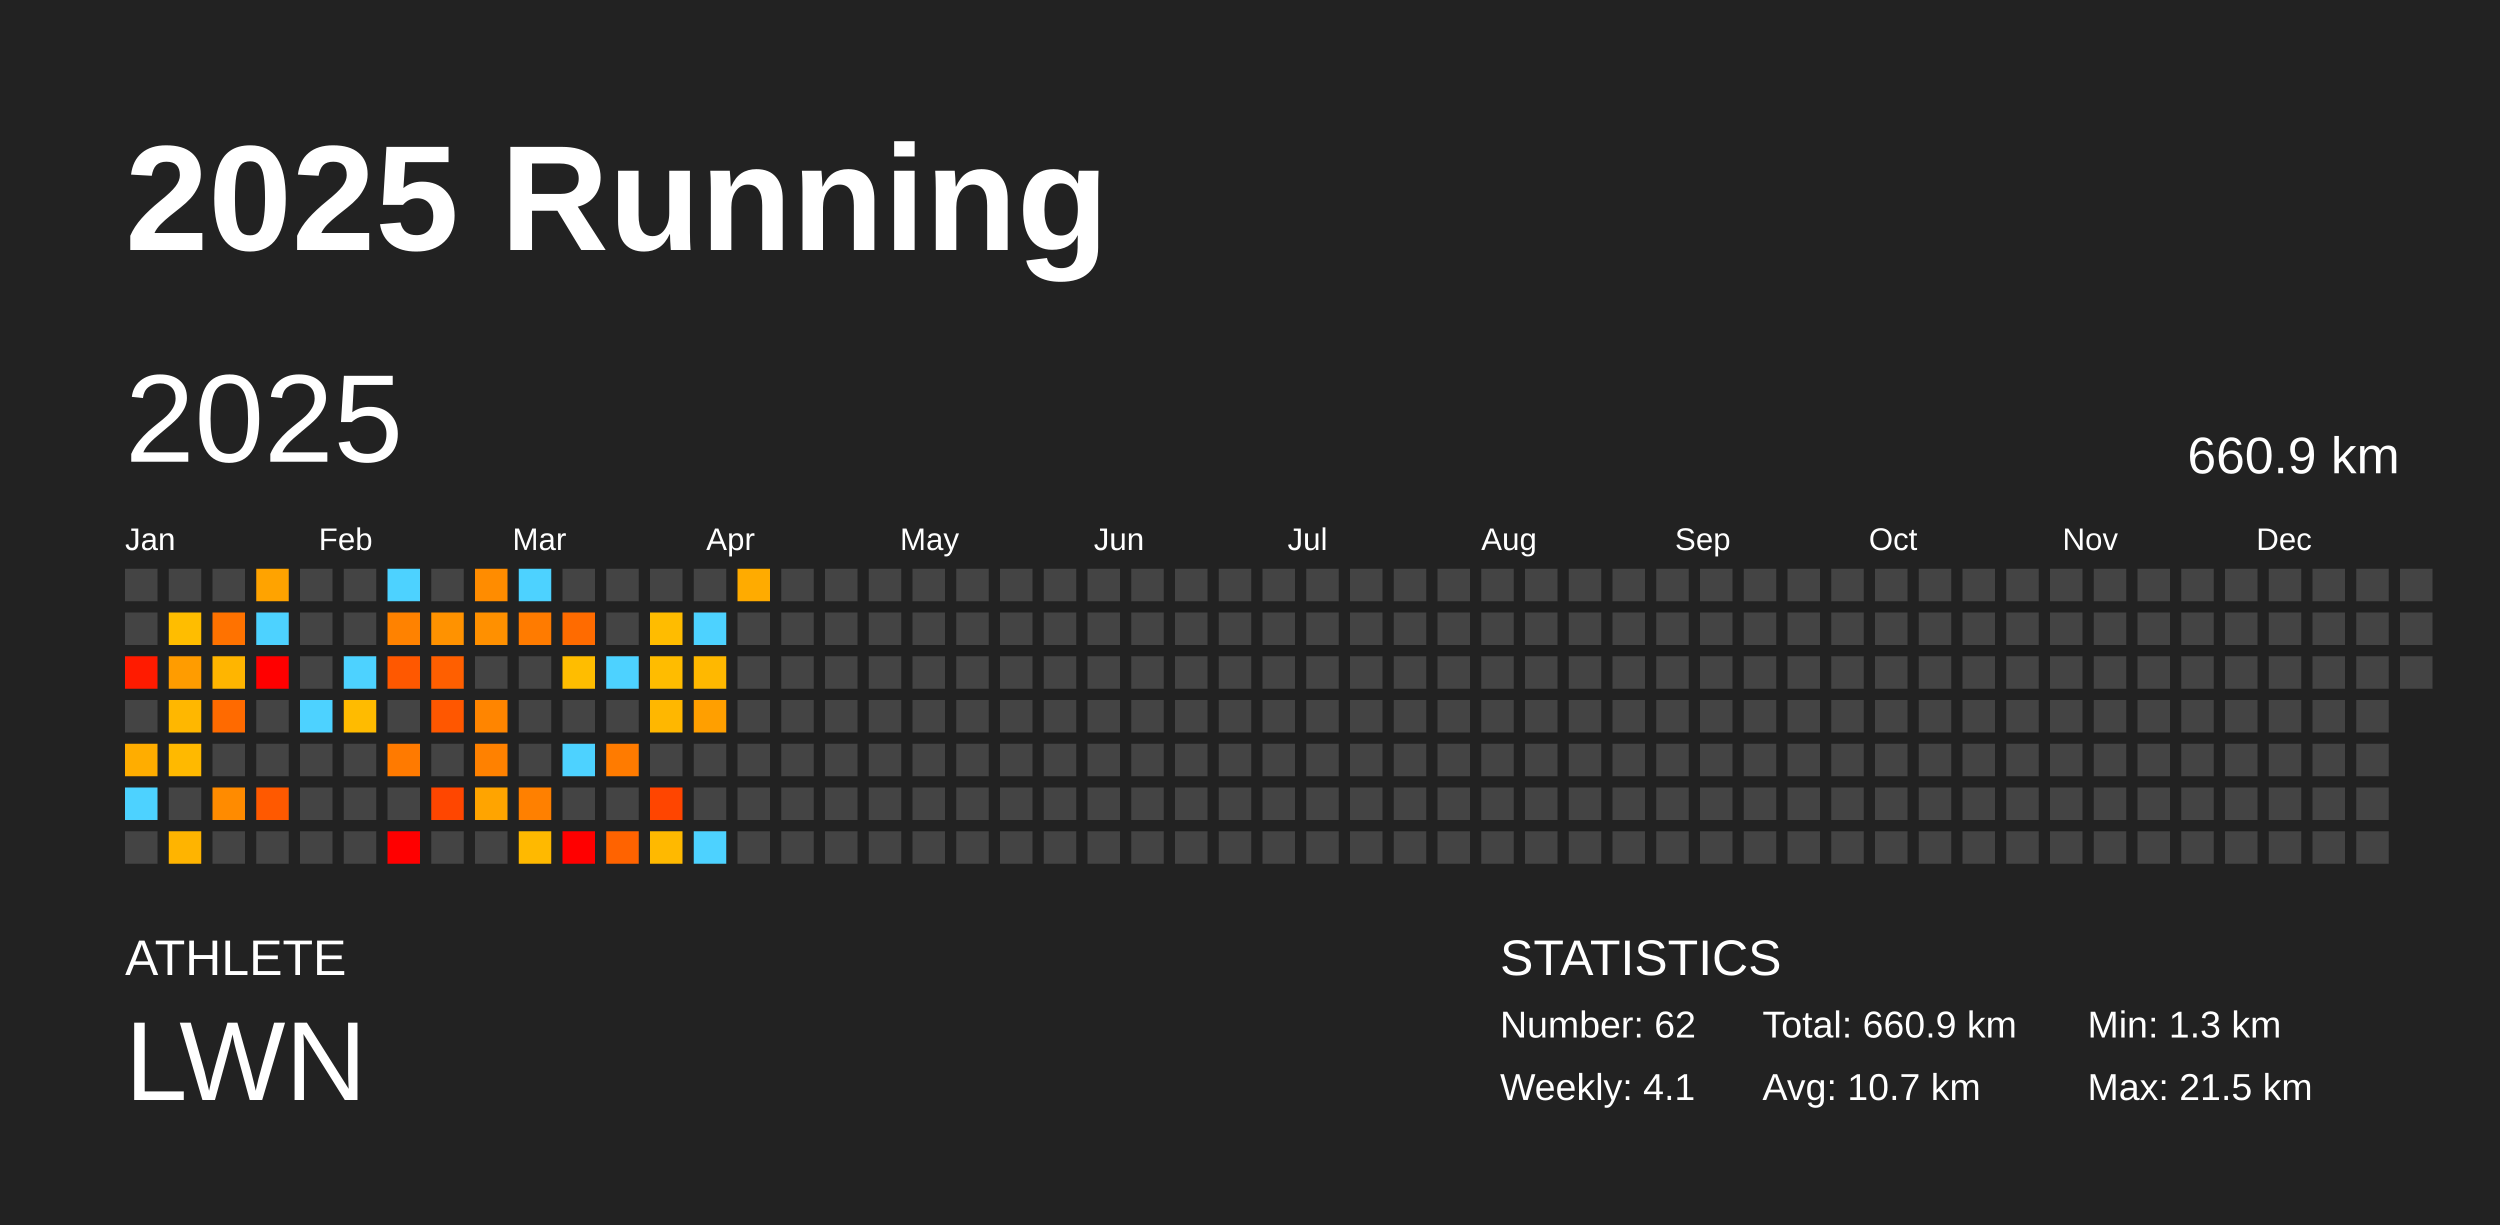
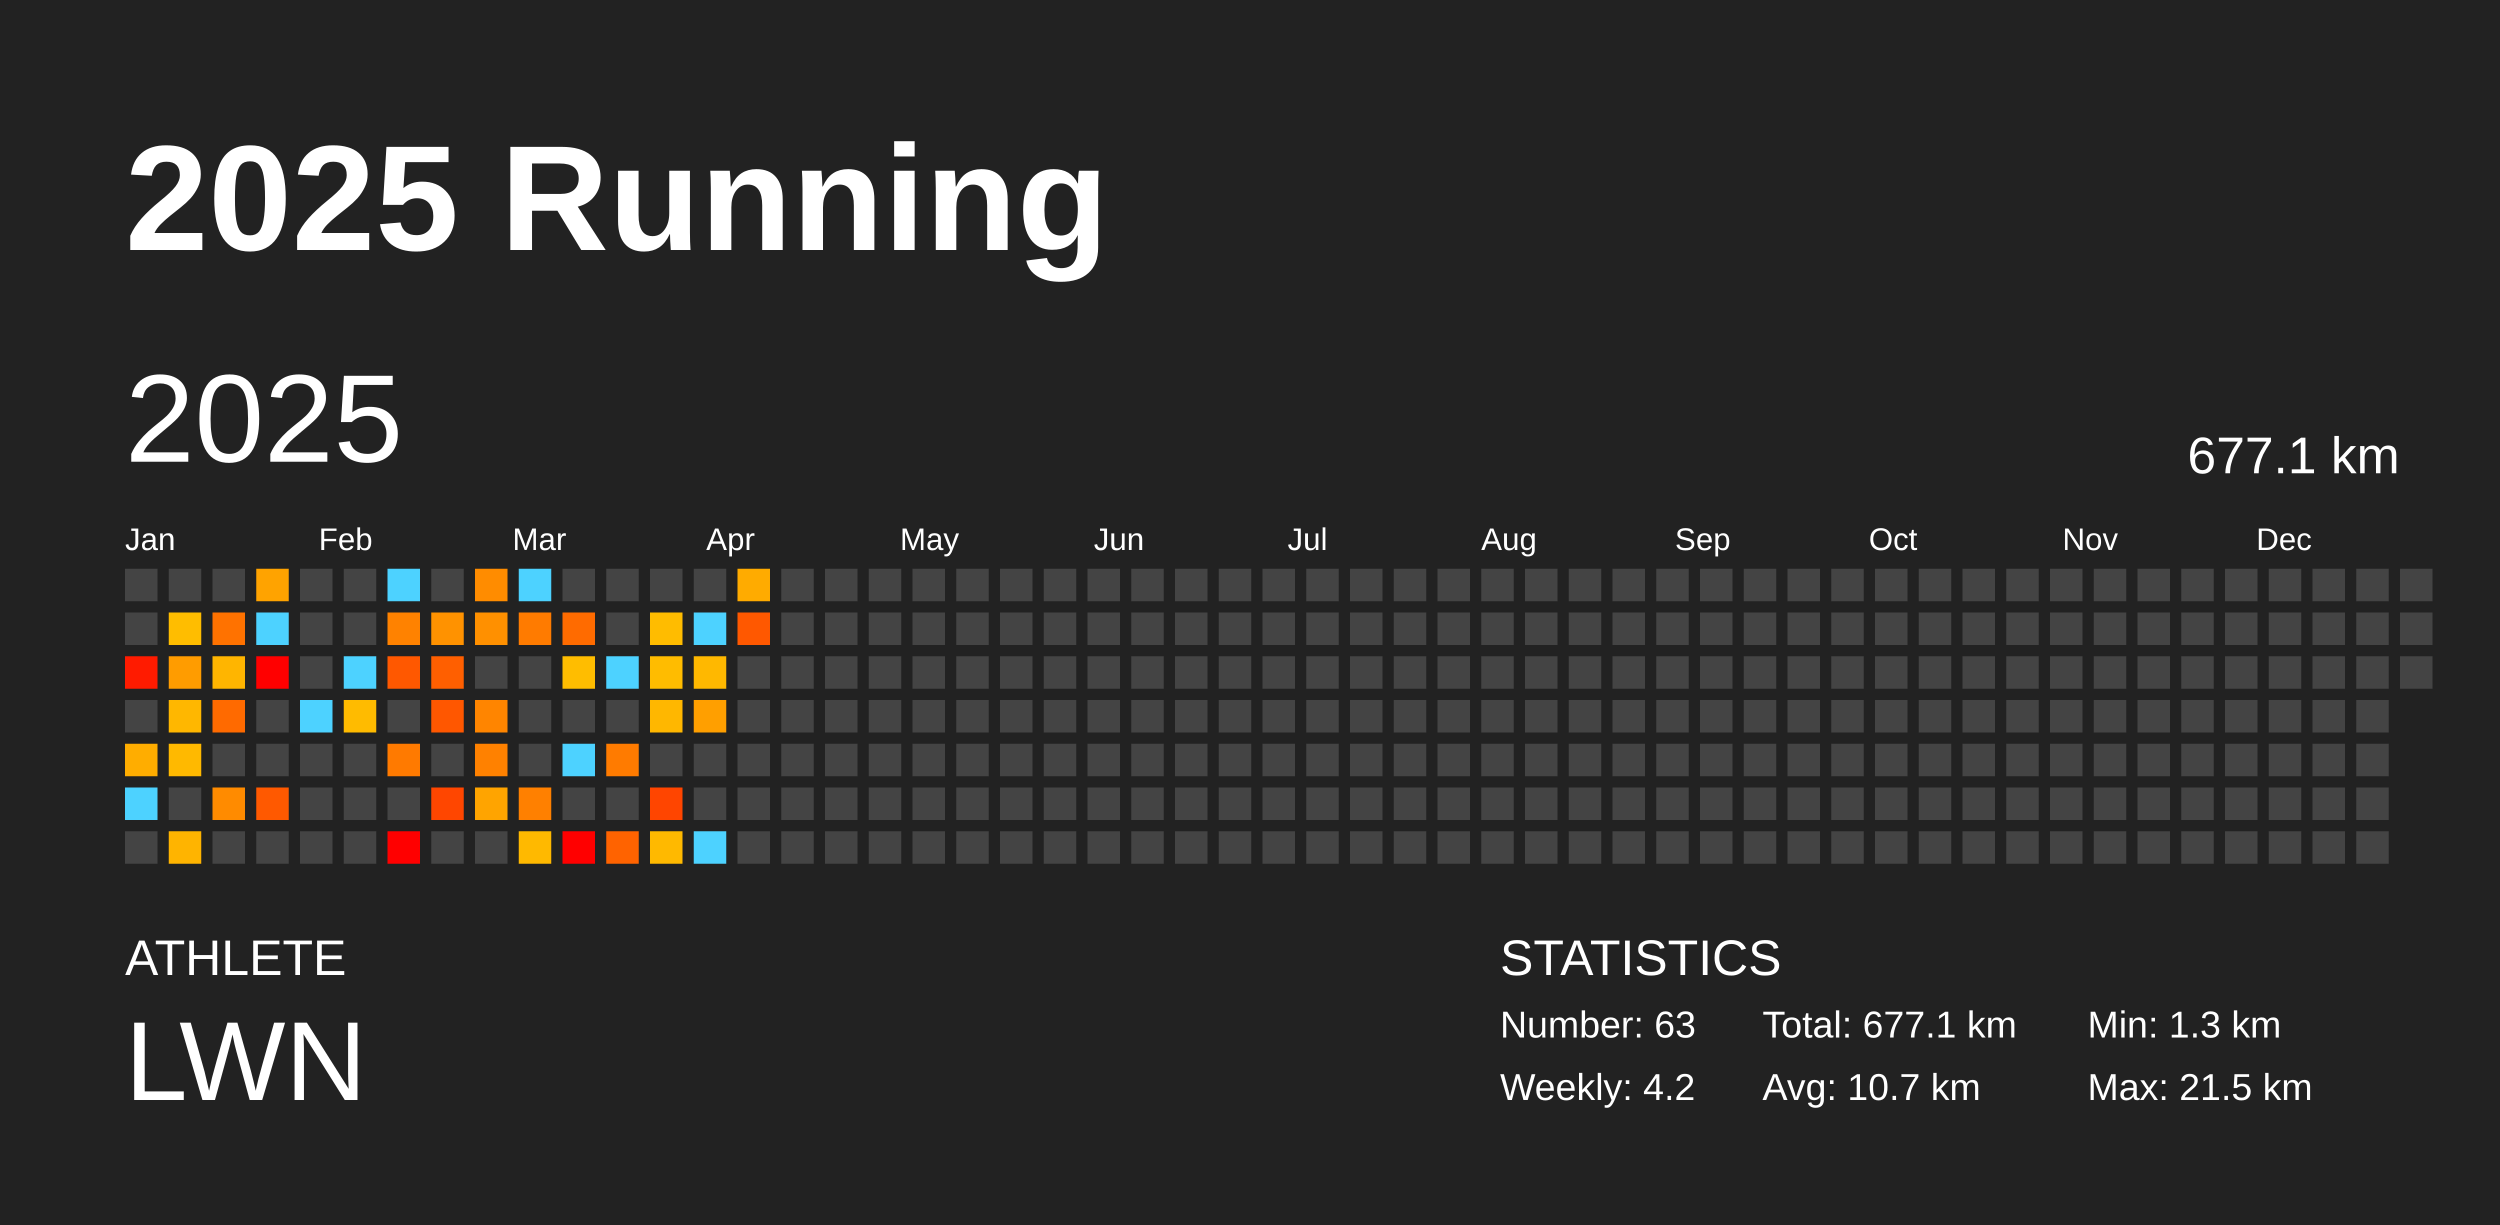
<svg xmlns="http://www.w3.org/2000/svg" baseProfile="full" height="98mm" version="1.1" viewBox="0,0,200,98" width="200mm">
  <defs />
  <rect fill="#222222" height="98" width="200" x="0" y="0" />
  <text fill="#FFFFFF" style="font-size:12px; font-family:Arial; font-weight:bold;" x="10" y="20">2025 Running</text>
  <text fill="#FFFFFF" style="font-size:4px; font-family:Arial" x="10" y="78">ATHLETE</text>
  <text fill="#FFFFFF" style="font-size:9px; font-family:Arial" x="10" y="88">LWN</text>
  <text fill="#FFFFFF" style="font-size:4px; font-family:Arial" x="120" y="78">STATISTICS</text>
-   <text fill="#FFFFFF" style="font-size:3px; font-family:Arial" x="120" y="83">Number: 62</text>
-   <text fill="#FFFFFF" style="font-size:3px; font-family:Arial" x="120" y="88">Weekly: 4.1</text>
-   <text fill="#FFFFFF" style="font-size:3px; font-family:Arial" x="141" y="83">Total: 660.9 km</text>
+   <text fill="#FFFFFF" style="font-size:3px; font-family:Arial" x="120" y="83">Number: 63</text>
+   <text fill="#FFFFFF" style="font-size:3px; font-family:Arial" x="120" y="88">Weekly: 4.2</text>
+   <text fill="#FFFFFF" style="font-size:3px; font-family:Arial" x="141" y="83">Total: 677.1 km</text>
  <text fill="#FFFFFF" style="font-size:3px; font-family:Arial" x="141" y="88">Avg: 10.7 km</text>
  <text fill="#FFFFFF" style="font-size:3px; font-family:Arial" x="167" y="83">Min: 1.3 km</text>
  <text fill="#FFFFFF" style="font-size:3px; font-family:Arial" x="167" y="88">Max: 21.5 km</text>
  <text dominant-baseline="hanging" fill="#FFFFFF" style="font-size:10.0px; font-family:Arial;" x="10" y="30">2025</text>
-   <text dominant-baseline="hanging" fill="#FFFFFF" style="font-size:4.125px; font-family:Arial;" x="175" y="35">660.9 km</text>
+   <text dominant-baseline="hanging" fill="#FFFFFF" style="font-size:4.125px; font-family:Arial;" x="175" y="35">677.1 km</text>
  <text fill="#FFFFFF" style="font-size:2.5px; font-family:Arial" x="10.0" y="44">Jan</text>
  <text fill="#FFFFFF" style="font-size:2.5px; font-family:Arial" x="25.5" y="44">Feb</text>
  <text fill="#FFFFFF" style="font-size:2.5px; font-family:Arial" x="41.0" y="44">Mar</text>
  <text fill="#FFFFFF" style="font-size:2.5px; font-family:Arial" x="56.5" y="44">Apr</text>
  <text fill="#FFFFFF" style="font-size:2.5px; font-family:Arial" x="72.0" y="44">May</text>
  <text fill="#FFFFFF" style="font-size:2.5px; font-family:Arial" x="87.5" y="44">Jun</text>
  <text fill="#FFFFFF" style="font-size:2.5px; font-family:Arial" x="103.0" y="44">Jul</text>
  <text fill="#FFFFFF" style="font-size:2.5px; font-family:Arial" x="118.5" y="44">Aug</text>
  <text fill="#FFFFFF" style="font-size:2.5px; font-family:Arial" x="134.0" y="44">Sep</text>
  <text fill="#FFFFFF" style="font-size:2.5px; font-family:Arial" x="149.5" y="44">Oct</text>
  <text fill="#FFFFFF" style="font-size:2.5px; font-family:Arial" x="165.0" y="44">Nov</text>
  <text fill="#FFFFFF" style="font-size:2.5px; font-family:Arial" x="180.5" y="44">Dec</text>
  <rect fill="#444444" height="2.6" width="2.6" x="10.0" y="45.5" />
  <rect fill="#444444" height="2.6" width="2.6" x="10.0" y="49.0" />
  <rect fill="#ff1b00" height="2.6" width="2.6" x="10.0" y="52.5" />
  <rect fill="#444444" height="2.6" width="2.6" x="10.0" y="56.0" />
  <rect fill="#ffad00" height="2.6" width="2.6" x="10.0" y="59.5" />
  <rect fill="#4dd2ff" height="2.6" width="2.6" x="10.0" y="63.0" />
  <rect fill="#444444" height="2.6" width="2.6" x="10.0" y="66.5" />
  <rect fill="#444444" height="2.6" width="2.6" x="13.5" y="45.5" />
  <rect fill="#ffbd00" height="2.6" width="2.6" x="13.5" y="49.0" />
  <rect fill="#ff9c00" height="2.6" width="2.6" x="13.5" y="52.5" />
  <rect fill="#ffb700" height="2.6" width="2.6" x="13.5" y="56.0" />
  <rect fill="#ffb900" height="2.6" width="2.6" x="13.5" y="59.5" />
  <rect fill="#444444" height="2.6" width="2.6" x="13.5" y="63.0" />
  <rect fill="#ffb400" height="2.6" width="2.6" x="13.5" y="66.5" />
  <rect fill="#444444" height="2.6" width="2.6" x="17.0" y="45.5" />
  <rect fill="#ff7200" height="2.6" width="2.6" x="17.0" y="49.0" />
  <rect fill="#ffb500" height="2.6" width="2.6" x="17.0" y="52.5" />
  <rect fill="#ff6a00" height="2.6" width="2.6" x="17.0" y="56.0" />
  <rect fill="#444444" height="2.6" width="2.6" x="17.0" y="59.5" />
  <rect fill="#ff8b00" height="2.6" width="2.6" x="17.0" y="63.0" />
  <rect fill="#444444" height="2.6" width="2.6" x="17.0" y="66.5" />
  <rect fill="#ffa300" height="2.6" width="2.6" x="20.5" y="45.5" />
  <rect fill="#4dd2ff" height="2.6" width="2.6" x="20.5" y="49.0" />
  <rect fill="red" height="2.6" width="2.6" x="20.5" y="52.5" />
  <rect fill="#444444" height="2.6" width="2.6" x="20.5" y="56.0" />
  <rect fill="#444444" height="2.6" width="2.6" x="20.5" y="59.5" />
  <rect fill="#ff5900" height="2.6" width="2.6" x="20.5" y="63.0" />
  <rect fill="#444444" height="2.6" width="2.6" x="20.5" y="66.5" />
  <rect fill="#444444" height="2.6" width="2.6" x="24.0" y="45.5" />
  <rect fill="#444444" height="2.6" width="2.6" x="24.0" y="49.0" />
  <rect fill="#444444" height="2.6" width="2.6" x="24.0" y="52.5" />
  <rect fill="#4dd2ff" height="2.6" width="2.6" x="24.0" y="56.0" />
  <rect fill="#444444" height="2.6" width="2.6" x="24.0" y="59.5" />
  <rect fill="#444444" height="2.6" width="2.6" x="24.0" y="63.0" />
  <rect fill="#444444" height="2.6" width="2.6" x="24.0" y="66.5" />
  <rect fill="#444444" height="2.6" width="2.6" x="27.5" y="45.5" />
  <rect fill="#444444" height="2.6" width="2.6" x="27.5" y="49.0" />
  <rect fill="#4dd2ff" height="2.6" width="2.6" x="27.5" y="52.5" />
  <rect fill="#ffbb00" height="2.6" width="2.6" x="27.5" y="56.0" />
  <rect fill="#444444" height="2.6" width="2.6" x="27.5" y="59.5" />
  <rect fill="#444444" height="2.6" width="2.6" x="27.5" y="63.0" />
  <rect fill="#444444" height="2.6" width="2.6" x="27.5" y="66.5" />
  <rect fill="#4dd2ff" height="2.6" width="2.6" x="31.0" y="45.5" />
  <rect fill="#ff8200" height="2.6" width="2.6" x="31.0" y="49.0" />
  <rect fill="#ff5800" height="2.6" width="2.6" x="31.0" y="52.5" />
  <rect fill="#444444" height="2.6" width="2.6" x="31.0" y="56.0" />
  <rect fill="#ff7a00" height="2.6" width="2.6" x="31.0" y="59.5" />
  <rect fill="#444444" height="2.6" width="2.6" x="31.0" y="63.0" />
  <rect fill="red" height="2.6" width="2.6" x="31.0" y="66.5" />
  <rect fill="#444444" height="2.6" width="2.6" x="34.5" y="45.5" />
  <rect fill="#ff9200" height="2.6" width="2.6" x="34.5" y="49.0" />
  <rect fill="#ff5f00" height="2.6" width="2.6" x="34.5" y="52.5" />
  <rect fill="#ff5700" height="2.6" width="2.6" x="34.5" y="56.0" />
  <rect fill="#444444" height="2.6" width="2.6" x="34.5" y="59.5" />
  <rect fill="#ff4600" height="2.6" width="2.6" x="34.5" y="63.0" />
  <rect fill="#444444" height="2.6" width="2.6" x="34.5" y="66.5" />
  <rect fill="#ff8c00" height="2.6" width="2.6" x="38.0" y="45.5" />
  <rect fill="#ff9000" height="2.6" width="2.6" x="38.0" y="49.0" />
  <rect fill="#444444" height="2.6" width="2.6" x="38.0" y="52.5" />
  <rect fill="#ff8500" height="2.6" width="2.6" x="38.0" y="56.0" />
  <rect fill="#ff8100" height="2.6" width="2.6" x="38.0" y="59.5" />
  <rect fill="#ffa400" height="2.6" width="2.6" x="38.0" y="63.0" />
  <rect fill="#444444" height="2.6" width="2.6" x="38.0" y="66.5" />
  <rect fill="#4dd2ff" height="2.6" width="2.6" x="41.5" y="45.5" />
  <rect fill="#ff7b00" height="2.6" width="2.6" x="41.5" y="49.0" />
  <rect fill="#444444" height="2.6" width="2.6" x="41.5" y="52.5" />
  <rect fill="#444444" height="2.6" width="2.6" x="41.5" y="56.0" />
  <rect fill="#444444" height="2.6" width="2.6" x="41.5" y="59.5" />
  <rect fill="#ff8000" height="2.6" width="2.6" x="41.5" y="63.0" />
  <rect fill="#ffb900" height="2.6" width="2.6" x="41.5" y="66.5" />
  <rect fill="#444444" height="2.6" width="2.6" x="45.0" y="45.5" />
  <rect fill="#ff6b00" height="2.6" width="2.6" x="45.0" y="49.0" />
  <rect fill="#ffbd00" height="2.6" width="2.6" x="45.0" y="52.5" />
  <rect fill="#444444" height="2.6" width="2.6" x="45.0" y="56.0" />
  <rect fill="#4dd2ff" height="2.6" width="2.6" x="45.0" y="59.5" />
  <rect fill="#444444" height="2.6" width="2.6" x="45.0" y="63.0" />
  <rect fill="red" height="2.6" width="2.6" x="45.0" y="66.5" />
  <rect fill="#444444" height="2.6" width="2.6" x="48.5" y="45.5" />
  <rect fill="#444444" height="2.6" width="2.6" x="48.5" y="49.0" />
  <rect fill="#4dd2ff" height="2.6" width="2.6" x="48.5" y="52.5" />
  <rect fill="#444444" height="2.6" width="2.6" x="48.5" y="56.0" />
  <rect fill="#ff7b00" height="2.6" width="2.6" x="48.5" y="59.5" />
  <rect fill="#444444" height="2.6" width="2.6" x="48.5" y="63.0" />
  <rect fill="#ff6300" height="2.6" width="2.6" x="48.5" y="66.5" />
  <rect fill="#444444" height="2.6" width="2.6" x="52.0" y="45.5" />
  <rect fill="#ffbc00" height="2.6" width="2.6" x="52.0" y="49.0" />
  <rect fill="#ffbc00" height="2.6" width="2.6" x="52.0" y="52.5" />
  <rect fill="#ffb700" height="2.6" width="2.6" x="52.0" y="56.0" />
  <rect fill="#444444" height="2.6" width="2.6" x="52.0" y="59.5" />
  <rect fill="#ff4500" height="2.6" width="2.6" x="52.0" y="63.0" />
  <rect fill="#ffb900" height="2.6" width="2.6" x="52.0" y="66.5" />
  <rect fill="#444444" height="2.6" width="2.6" x="55.5" y="45.5" />
  <rect fill="#4dd2ff" height="2.6" width="2.6" x="55.5" y="49.0" />
  <rect fill="#ffb800" height="2.6" width="2.6" x="55.5" y="52.5" />
  <rect fill="#ff9f00" height="2.6" width="2.6" x="55.5" y="56.0" />
  <rect fill="#444444" height="2.6" width="2.6" x="55.5" y="59.5" />
  <rect fill="#444444" height="2.6" width="2.6" x="55.5" y="63.0" />
  <rect fill="#4dd2ff" height="2.6" width="2.6" x="55.5" y="66.5" />
  <rect fill="#ffab00" height="2.6" width="2.6" x="59.0" y="45.5" />
-   <rect fill="#444444" height="2.6" width="2.6" x="59.0" y="49.0" />
+   <rect fill="#ff5800" height="2.6" width="2.6" x="59.0" y="49.0" />
  <rect fill="#444444" height="2.6" width="2.6" x="59.0" y="52.5" />
  <rect fill="#444444" height="2.6" width="2.6" x="59.0" y="56.0" />
  <rect fill="#444444" height="2.6" width="2.6" x="59.0" y="59.5" />
  <rect fill="#444444" height="2.6" width="2.6" x="59.0" y="63.0" />
  <rect fill="#444444" height="2.6" width="2.6" x="59.0" y="66.5" />
  <rect fill="#444444" height="2.6" width="2.6" x="62.5" y="45.5" />
  <rect fill="#444444" height="2.6" width="2.6" x="62.5" y="49.0" />
  <rect fill="#444444" height="2.6" width="2.6" x="62.5" y="52.5" />
  <rect fill="#444444" height="2.6" width="2.6" x="62.5" y="56.0" />
  <rect fill="#444444" height="2.6" width="2.6" x="62.5" y="59.5" />
  <rect fill="#444444" height="2.6" width="2.6" x="62.5" y="63.0" />
  <rect fill="#444444" height="2.6" width="2.6" x="62.5" y="66.5" />
  <rect fill="#444444" height="2.6" width="2.6" x="66.0" y="45.5" />
  <rect fill="#444444" height="2.6" width="2.6" x="66.0" y="49.0" />
  <rect fill="#444444" height="2.6" width="2.6" x="66.0" y="52.5" />
  <rect fill="#444444" height="2.6" width="2.6" x="66.0" y="56.0" />
  <rect fill="#444444" height="2.6" width="2.6" x="66.0" y="59.5" />
  <rect fill="#444444" height="2.6" width="2.6" x="66.0" y="63.0" />
  <rect fill="#444444" height="2.6" width="2.6" x="66.0" y="66.5" />
  <rect fill="#444444" height="2.6" width="2.6" x="69.5" y="45.5" />
  <rect fill="#444444" height="2.6" width="2.6" x="69.5" y="49.0" />
  <rect fill="#444444" height="2.6" width="2.6" x="69.5" y="52.5" />
  <rect fill="#444444" height="2.6" width="2.6" x="69.5" y="56.0" />
  <rect fill="#444444" height="2.6" width="2.6" x="69.5" y="59.5" />
  <rect fill="#444444" height="2.6" width="2.6" x="69.5" y="63.0" />
  <rect fill="#444444" height="2.6" width="2.6" x="69.5" y="66.5" />
  <rect fill="#444444" height="2.6" width="2.6" x="73.0" y="45.5" />
  <rect fill="#444444" height="2.6" width="2.6" x="73.0" y="49.0" />
  <rect fill="#444444" height="2.6" width="2.6" x="73.0" y="52.5" />
  <rect fill="#444444" height="2.6" width="2.6" x="73.0" y="56.0" />
  <rect fill="#444444" height="2.6" width="2.6" x="73.0" y="59.5" />
  <rect fill="#444444" height="2.6" width="2.6" x="73.0" y="63.0" />
  <rect fill="#444444" height="2.6" width="2.6" x="73.0" y="66.5" />
  <rect fill="#444444" height="2.6" width="2.6" x="76.5" y="45.5" />
  <rect fill="#444444" height="2.6" width="2.6" x="76.5" y="49.0" />
  <rect fill="#444444" height="2.6" width="2.6" x="76.5" y="52.5" />
  <rect fill="#444444" height="2.6" width="2.6" x="76.5" y="56.0" />
  <rect fill="#444444" height="2.6" width="2.6" x="76.5" y="59.5" />
  <rect fill="#444444" height="2.6" width="2.6" x="76.5" y="63.0" />
  <rect fill="#444444" height="2.6" width="2.6" x="76.5" y="66.5" />
  <rect fill="#444444" height="2.6" width="2.6" x="80.0" y="45.5" />
  <rect fill="#444444" height="2.6" width="2.6" x="80.0" y="49.0" />
  <rect fill="#444444" height="2.6" width="2.6" x="80.0" y="52.5" />
  <rect fill="#444444" height="2.6" width="2.6" x="80.0" y="56.0" />
  <rect fill="#444444" height="2.6" width="2.6" x="80.0" y="59.5" />
  <rect fill="#444444" height="2.6" width="2.6" x="80.0" y="63.0" />
  <rect fill="#444444" height="2.6" width="2.6" x="80.0" y="66.5" />
  <rect fill="#444444" height="2.6" width="2.6" x="83.5" y="45.5" />
  <rect fill="#444444" height="2.6" width="2.6" x="83.5" y="49.0" />
  <rect fill="#444444" height="2.6" width="2.6" x="83.5" y="52.5" />
  <rect fill="#444444" height="2.6" width="2.6" x="83.5" y="56.0" />
  <rect fill="#444444" height="2.6" width="2.6" x="83.5" y="59.5" />
  <rect fill="#444444" height="2.6" width="2.6" x="83.5" y="63.0" />
  <rect fill="#444444" height="2.6" width="2.6" x="83.5" y="66.5" />
  <rect fill="#444444" height="2.6" width="2.6" x="87.0" y="45.5" />
  <rect fill="#444444" height="2.6" width="2.6" x="87.0" y="49.0" />
  <rect fill="#444444" height="2.6" width="2.6" x="87.0" y="52.5" />
  <rect fill="#444444" height="2.6" width="2.6" x="87.0" y="56.0" />
  <rect fill="#444444" height="2.6" width="2.6" x="87.0" y="59.5" />
  <rect fill="#444444" height="2.6" width="2.6" x="87.0" y="63.0" />
  <rect fill="#444444" height="2.6" width="2.6" x="87.0" y="66.5" />
  <rect fill="#444444" height="2.6" width="2.6" x="90.5" y="45.5" />
  <rect fill="#444444" height="2.6" width="2.6" x="90.5" y="49.0" />
  <rect fill="#444444" height="2.6" width="2.6" x="90.5" y="52.5" />
  <rect fill="#444444" height="2.6" width="2.6" x="90.5" y="56.0" />
  <rect fill="#444444" height="2.6" width="2.6" x="90.5" y="59.5" />
  <rect fill="#444444" height="2.6" width="2.6" x="90.5" y="63.0" />
  <rect fill="#444444" height="2.6" width="2.6" x="90.5" y="66.5" />
  <rect fill="#444444" height="2.6" width="2.6" x="94.0" y="45.5" />
  <rect fill="#444444" height="2.6" width="2.6" x="94.0" y="49.0" />
  <rect fill="#444444" height="2.6" width="2.6" x="94.0" y="52.5" />
  <rect fill="#444444" height="2.6" width="2.6" x="94.0" y="56.0" />
  <rect fill="#444444" height="2.6" width="2.6" x="94.0" y="59.5" />
  <rect fill="#444444" height="2.6" width="2.6" x="94.0" y="63.0" />
  <rect fill="#444444" height="2.6" width="2.6" x="94.0" y="66.5" />
  <rect fill="#444444" height="2.6" width="2.6" x="97.5" y="45.5" />
  <rect fill="#444444" height="2.6" width="2.6" x="97.5" y="49.0" />
  <rect fill="#444444" height="2.6" width="2.6" x="97.5" y="52.5" />
  <rect fill="#444444" height="2.6" width="2.6" x="97.5" y="56.0" />
  <rect fill="#444444" height="2.6" width="2.6" x="97.5" y="59.5" />
  <rect fill="#444444" height="2.6" width="2.6" x="97.5" y="63.0" />
  <rect fill="#444444" height="2.6" width="2.6" x="97.5" y="66.5" />
  <rect fill="#444444" height="2.6" width="2.6" x="101.0" y="45.5" />
  <rect fill="#444444" height="2.6" width="2.6" x="101.0" y="49.0" />
  <rect fill="#444444" height="2.6" width="2.6" x="101.0" y="52.5" />
  <rect fill="#444444" height="2.6" width="2.6" x="101.0" y="56.0" />
  <rect fill="#444444" height="2.6" width="2.6" x="101.0" y="59.5" />
  <rect fill="#444444" height="2.6" width="2.6" x="101.0" y="63.0" />
  <rect fill="#444444" height="2.6" width="2.6" x="101.0" y="66.5" />
  <rect fill="#444444" height="2.6" width="2.6" x="104.5" y="45.5" />
  <rect fill="#444444" height="2.6" width="2.6" x="104.5" y="49.0" />
  <rect fill="#444444" height="2.6" width="2.6" x="104.5" y="52.5" />
  <rect fill="#444444" height="2.6" width="2.6" x="104.5" y="56.0" />
  <rect fill="#444444" height="2.6" width="2.6" x="104.5" y="59.5" />
  <rect fill="#444444" height="2.6" width="2.6" x="104.5" y="63.0" />
  <rect fill="#444444" height="2.6" width="2.6" x="104.5" y="66.5" />
  <rect fill="#444444" height="2.6" width="2.6" x="108.0" y="45.5" />
  <rect fill="#444444" height="2.6" width="2.6" x="108.0" y="49.0" />
  <rect fill="#444444" height="2.6" width="2.6" x="108.0" y="52.5" />
  <rect fill="#444444" height="2.6" width="2.6" x="108.0" y="56.0" />
  <rect fill="#444444" height="2.6" width="2.6" x="108.0" y="59.5" />
  <rect fill="#444444" height="2.6" width="2.6" x="108.0" y="63.0" />
  <rect fill="#444444" height="2.6" width="2.6" x="108.0" y="66.5" />
  <rect fill="#444444" height="2.6" width="2.6" x="111.5" y="45.5" />
  <rect fill="#444444" height="2.6" width="2.6" x="111.5" y="49.0" />
  <rect fill="#444444" height="2.6" width="2.6" x="111.5" y="52.5" />
  <rect fill="#444444" height="2.6" width="2.6" x="111.5" y="56.0" />
  <rect fill="#444444" height="2.6" width="2.6" x="111.5" y="59.5" />
  <rect fill="#444444" height="2.6" width="2.6" x="111.5" y="63.0" />
  <rect fill="#444444" height="2.6" width="2.6" x="111.5" y="66.5" />
  <rect fill="#444444" height="2.6" width="2.6" x="115.0" y="45.5" />
  <rect fill="#444444" height="2.6" width="2.6" x="115.0" y="49.0" />
  <rect fill="#444444" height="2.6" width="2.6" x="115.0" y="52.5" />
  <rect fill="#444444" height="2.6" width="2.6" x="115.0" y="56.0" />
  <rect fill="#444444" height="2.6" width="2.6" x="115.0" y="59.5" />
  <rect fill="#444444" height="2.6" width="2.6" x="115.0" y="63.0" />
  <rect fill="#444444" height="2.6" width="2.6" x="115.0" y="66.5" />
  <rect fill="#444444" height="2.6" width="2.6" x="118.5" y="45.5" />
  <rect fill="#444444" height="2.6" width="2.6" x="118.5" y="49.0" />
  <rect fill="#444444" height="2.6" width="2.6" x="118.5" y="52.5" />
  <rect fill="#444444" height="2.6" width="2.6" x="118.5" y="56.0" />
  <rect fill="#444444" height="2.6" width="2.6" x="118.5" y="59.5" />
  <rect fill="#444444" height="2.6" width="2.6" x="118.5" y="63.0" />
  <rect fill="#444444" height="2.6" width="2.6" x="118.5" y="66.5" />
  <rect fill="#444444" height="2.6" width="2.6" x="122.0" y="45.5" />
  <rect fill="#444444" height="2.6" width="2.6" x="122.0" y="49.0" />
  <rect fill="#444444" height="2.6" width="2.6" x="122.0" y="52.5" />
  <rect fill="#444444" height="2.6" width="2.6" x="122.0" y="56.0" />
  <rect fill="#444444" height="2.6" width="2.6" x="122.0" y="59.5" />
  <rect fill="#444444" height="2.6" width="2.6" x="122.0" y="63.0" />
  <rect fill="#444444" height="2.6" width="2.6" x="122.0" y="66.5" />
  <rect fill="#444444" height="2.6" width="2.6" x="125.5" y="45.5" />
  <rect fill="#444444" height="2.6" width="2.6" x="125.5" y="49.0" />
  <rect fill="#444444" height="2.6" width="2.6" x="125.5" y="52.5" />
  <rect fill="#444444" height="2.6" width="2.6" x="125.5" y="56.0" />
  <rect fill="#444444" height="2.6" width="2.6" x="125.5" y="59.5" />
  <rect fill="#444444" height="2.6" width="2.6" x="125.5" y="63.0" />
  <rect fill="#444444" height="2.6" width="2.6" x="125.5" y="66.5" />
  <rect fill="#444444" height="2.6" width="2.6" x="129.0" y="45.5" />
  <rect fill="#444444" height="2.6" width="2.6" x="129.0" y="49.0" />
  <rect fill="#444444" height="2.6" width="2.6" x="129.0" y="52.5" />
  <rect fill="#444444" height="2.6" width="2.6" x="129.0" y="56.0" />
  <rect fill="#444444" height="2.6" width="2.6" x="129.0" y="59.5" />
  <rect fill="#444444" height="2.6" width="2.6" x="129.0" y="63.0" />
  <rect fill="#444444" height="2.6" width="2.6" x="129.0" y="66.5" />
  <rect fill="#444444" height="2.6" width="2.6" x="132.5" y="45.5" />
  <rect fill="#444444" height="2.6" width="2.6" x="132.5" y="49.0" />
  <rect fill="#444444" height="2.6" width="2.6" x="132.5" y="52.5" />
  <rect fill="#444444" height="2.6" width="2.6" x="132.5" y="56.0" />
  <rect fill="#444444" height="2.6" width="2.6" x="132.5" y="59.5" />
  <rect fill="#444444" height="2.6" width="2.6" x="132.5" y="63.0" />
  <rect fill="#444444" height="2.6" width="2.6" x="132.5" y="66.5" />
  <rect fill="#444444" height="2.6" width="2.6" x="136.0" y="45.5" />
  <rect fill="#444444" height="2.6" width="2.6" x="136.0" y="49.0" />
  <rect fill="#444444" height="2.6" width="2.6" x="136.0" y="52.5" />
  <rect fill="#444444" height="2.6" width="2.6" x="136.0" y="56.0" />
  <rect fill="#444444" height="2.6" width="2.6" x="136.0" y="59.5" />
  <rect fill="#444444" height="2.6" width="2.6" x="136.0" y="63.0" />
  <rect fill="#444444" height="2.6" width="2.6" x="136.0" y="66.5" />
  <rect fill="#444444" height="2.6" width="2.6" x="139.5" y="45.5" />
  <rect fill="#444444" height="2.6" width="2.6" x="139.5" y="49.0" />
  <rect fill="#444444" height="2.6" width="2.6" x="139.5" y="52.5" />
  <rect fill="#444444" height="2.6" width="2.6" x="139.5" y="56.0" />
  <rect fill="#444444" height="2.6" width="2.6" x="139.5" y="59.5" />
  <rect fill="#444444" height="2.6" width="2.6" x="139.5" y="63.0" />
  <rect fill="#444444" height="2.6" width="2.6" x="139.5" y="66.5" />
  <rect fill="#444444" height="2.6" width="2.6" x="143.0" y="45.5" />
  <rect fill="#444444" height="2.6" width="2.6" x="143.0" y="49.0" />
  <rect fill="#444444" height="2.6" width="2.6" x="143.0" y="52.5" />
  <rect fill="#444444" height="2.6" width="2.6" x="143.0" y="56.0" />
  <rect fill="#444444" height="2.6" width="2.6" x="143.0" y="59.5" />
  <rect fill="#444444" height="2.6" width="2.6" x="143.0" y="63.0" />
  <rect fill="#444444" height="2.6" width="2.6" x="143.0" y="66.5" />
  <rect fill="#444444" height="2.6" width="2.6" x="146.5" y="45.5" />
  <rect fill="#444444" height="2.6" width="2.6" x="146.5" y="49.0" />
  <rect fill="#444444" height="2.6" width="2.6" x="146.5" y="52.5" />
  <rect fill="#444444" height="2.6" width="2.6" x="146.5" y="56.0" />
  <rect fill="#444444" height="2.6" width="2.6" x="146.5" y="59.5" />
  <rect fill="#444444" height="2.6" width="2.6" x="146.5" y="63.0" />
  <rect fill="#444444" height="2.6" width="2.6" x="146.5" y="66.5" />
  <rect fill="#444444" height="2.6" width="2.6" x="150.0" y="45.5" />
  <rect fill="#444444" height="2.6" width="2.6" x="150.0" y="49.0" />
  <rect fill="#444444" height="2.6" width="2.6" x="150.0" y="52.5" />
  <rect fill="#444444" height="2.6" width="2.6" x="150.0" y="56.0" />
  <rect fill="#444444" height="2.6" width="2.6" x="150.0" y="59.5" />
  <rect fill="#444444" height="2.6" width="2.6" x="150.0" y="63.0" />
  <rect fill="#444444" height="2.6" width="2.6" x="150.0" y="66.5" />
  <rect fill="#444444" height="2.6" width="2.6" x="153.5" y="45.5" />
  <rect fill="#444444" height="2.6" width="2.6" x="153.5" y="49.0" />
  <rect fill="#444444" height="2.6" width="2.6" x="153.5" y="52.5" />
  <rect fill="#444444" height="2.6" width="2.6" x="153.5" y="56.0" />
  <rect fill="#444444" height="2.6" width="2.6" x="153.5" y="59.5" />
  <rect fill="#444444" height="2.6" width="2.6" x="153.5" y="63.0" />
  <rect fill="#444444" height="2.6" width="2.6" x="153.5" y="66.5" />
  <rect fill="#444444" height="2.6" width="2.6" x="157.0" y="45.5" />
  <rect fill="#444444" height="2.6" width="2.6" x="157.0" y="49.0" />
  <rect fill="#444444" height="2.6" width="2.6" x="157.0" y="52.5" />
  <rect fill="#444444" height="2.6" width="2.6" x="157.0" y="56.0" />
  <rect fill="#444444" height="2.6" width="2.6" x="157.0" y="59.5" />
  <rect fill="#444444" height="2.6" width="2.6" x="157.0" y="63.0" />
  <rect fill="#444444" height="2.6" width="2.6" x="157.0" y="66.5" />
  <rect fill="#444444" height="2.6" width="2.6" x="160.5" y="45.5" />
  <rect fill="#444444" height="2.6" width="2.6" x="160.5" y="49.0" />
  <rect fill="#444444" height="2.6" width="2.6" x="160.5" y="52.5" />
  <rect fill="#444444" height="2.6" width="2.6" x="160.5" y="56.0" />
  <rect fill="#444444" height="2.6" width="2.6" x="160.5" y="59.5" />
  <rect fill="#444444" height="2.6" width="2.6" x="160.5" y="63.0" />
  <rect fill="#444444" height="2.6" width="2.6" x="160.5" y="66.5" />
  <rect fill="#444444" height="2.6" width="2.6" x="164.0" y="45.5" />
  <rect fill="#444444" height="2.6" width="2.6" x="164.0" y="49.0" />
  <rect fill="#444444" height="2.6" width="2.6" x="164.0" y="52.5" />
  <rect fill="#444444" height="2.6" width="2.6" x="164.0" y="56.0" />
  <rect fill="#444444" height="2.6" width="2.6" x="164.0" y="59.5" />
  <rect fill="#444444" height="2.6" width="2.6" x="164.0" y="63.0" />
  <rect fill="#444444" height="2.6" width="2.6" x="164.0" y="66.5" />
  <rect fill="#444444" height="2.6" width="2.6" x="167.5" y="45.5" />
  <rect fill="#444444" height="2.6" width="2.6" x="167.5" y="49.0" />
  <rect fill="#444444" height="2.6" width="2.6" x="167.5" y="52.5" />
  <rect fill="#444444" height="2.6" width="2.6" x="167.5" y="56.0" />
  <rect fill="#444444" height="2.6" width="2.6" x="167.5" y="59.5" />
  <rect fill="#444444" height="2.6" width="2.6" x="167.5" y="63.0" />
  <rect fill="#444444" height="2.6" width="2.6" x="167.5" y="66.5" />
  <rect fill="#444444" height="2.6" width="2.6" x="171.0" y="45.5" />
  <rect fill="#444444" height="2.6" width="2.6" x="171.0" y="49.0" />
  <rect fill="#444444" height="2.6" width="2.6" x="171.0" y="52.5" />
  <rect fill="#444444" height="2.6" width="2.6" x="171.0" y="56.0" />
  <rect fill="#444444" height="2.6" width="2.6" x="171.0" y="59.5" />
  <rect fill="#444444" height="2.6" width="2.6" x="171.0" y="63.0" />
  <rect fill="#444444" height="2.6" width="2.6" x="171.0" y="66.5" />
  <rect fill="#444444" height="2.6" width="2.6" x="174.5" y="45.5" />
  <rect fill="#444444" height="2.6" width="2.6" x="174.5" y="49.0" />
  <rect fill="#444444" height="2.6" width="2.6" x="174.5" y="52.5" />
  <rect fill="#444444" height="2.6" width="2.6" x="174.5" y="56.0" />
  <rect fill="#444444" height="2.6" width="2.6" x="174.5" y="59.5" />
  <rect fill="#444444" height="2.6" width="2.6" x="174.5" y="63.0" />
  <rect fill="#444444" height="2.6" width="2.6" x="174.5" y="66.5" />
  <rect fill="#444444" height="2.6" width="2.6" x="178.0" y="45.5" />
  <rect fill="#444444" height="2.6" width="2.6" x="178.0" y="49.0" />
  <rect fill="#444444" height="2.6" width="2.6" x="178.0" y="52.5" />
  <rect fill="#444444" height="2.6" width="2.6" x="178.0" y="56.0" />
  <rect fill="#444444" height="2.6" width="2.6" x="178.0" y="59.5" />
  <rect fill="#444444" height="2.6" width="2.6" x="178.0" y="63.0" />
  <rect fill="#444444" height="2.6" width="2.6" x="178.0" y="66.5" />
  <rect fill="#444444" height="2.6" width="2.6" x="181.5" y="45.5" />
  <rect fill="#444444" height="2.6" width="2.6" x="181.5" y="49.0" />
  <rect fill="#444444" height="2.6" width="2.6" x="181.5" y="52.5" />
  <rect fill="#444444" height="2.6" width="2.6" x="181.5" y="56.0" />
  <rect fill="#444444" height="2.6" width="2.6" x="181.5" y="59.5" />
  <rect fill="#444444" height="2.6" width="2.6" x="181.5" y="63.0" />
  <rect fill="#444444" height="2.6" width="2.6" x="181.5" y="66.5" />
  <rect fill="#444444" height="2.6" width="2.6" x="185.0" y="45.5" />
  <rect fill="#444444" height="2.6" width="2.6" x="185.0" y="49.0" />
  <rect fill="#444444" height="2.6" width="2.6" x="185.0" y="52.5" />
  <rect fill="#444444" height="2.6" width="2.6" x="185.0" y="56.0" />
  <rect fill="#444444" height="2.6" width="2.6" x="185.0" y="59.5" />
  <rect fill="#444444" height="2.6" width="2.6" x="185.0" y="63.0" />
  <rect fill="#444444" height="2.6" width="2.6" x="185.0" y="66.5" />
  <rect fill="#444444" height="2.6" width="2.6" x="188.5" y="45.5" />
  <rect fill="#444444" height="2.6" width="2.6" x="188.5" y="49.0" />
  <rect fill="#444444" height="2.6" width="2.6" x="188.5" y="52.5" />
  <rect fill="#444444" height="2.6" width="2.6" x="188.5" y="56.0" />
  <rect fill="#444444" height="2.6" width="2.6" x="188.5" y="59.5" />
  <rect fill="#444444" height="2.6" width="2.6" x="188.5" y="63.0" />
  <rect fill="#444444" height="2.6" width="2.6" x="188.5" y="66.5" />
  <rect fill="#444444" height="2.6" width="2.6" x="192.0" y="45.5" />
  <rect fill="#444444" height="2.6" width="2.6" x="192.0" y="49.0" />
  <rect fill="#444444" height="2.6" width="2.6" x="192.0" y="52.5" />
</svg>
